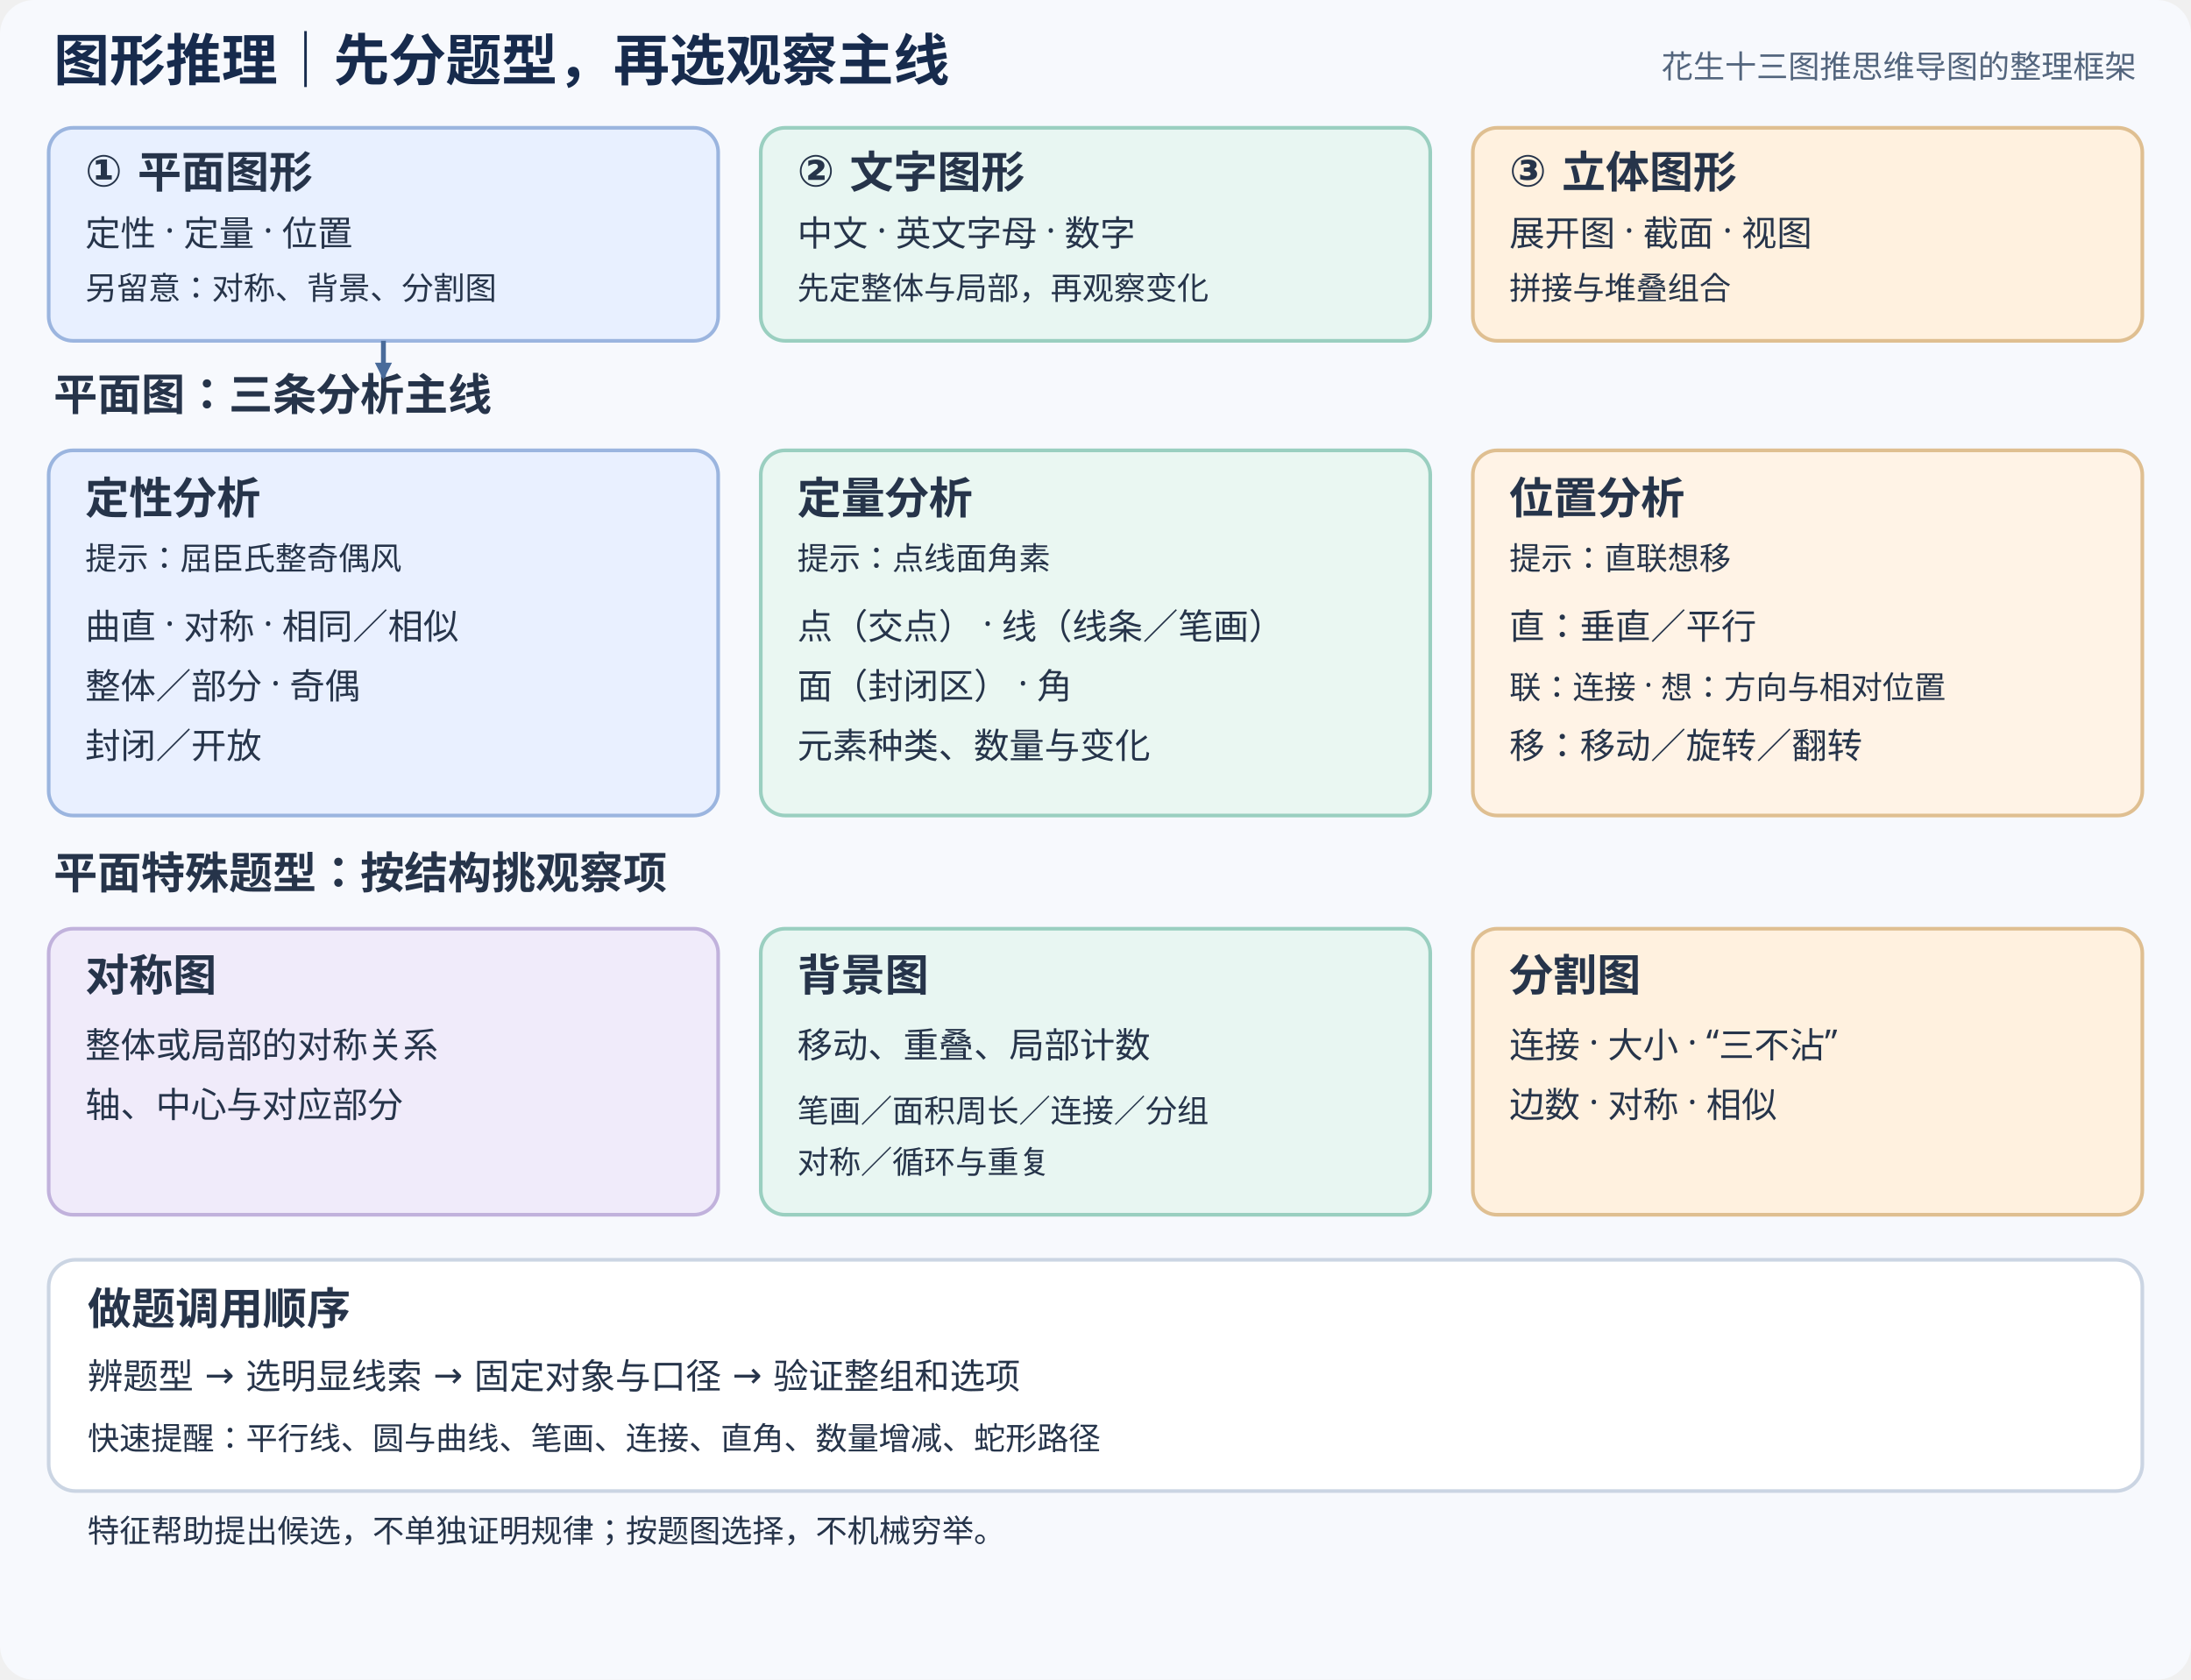
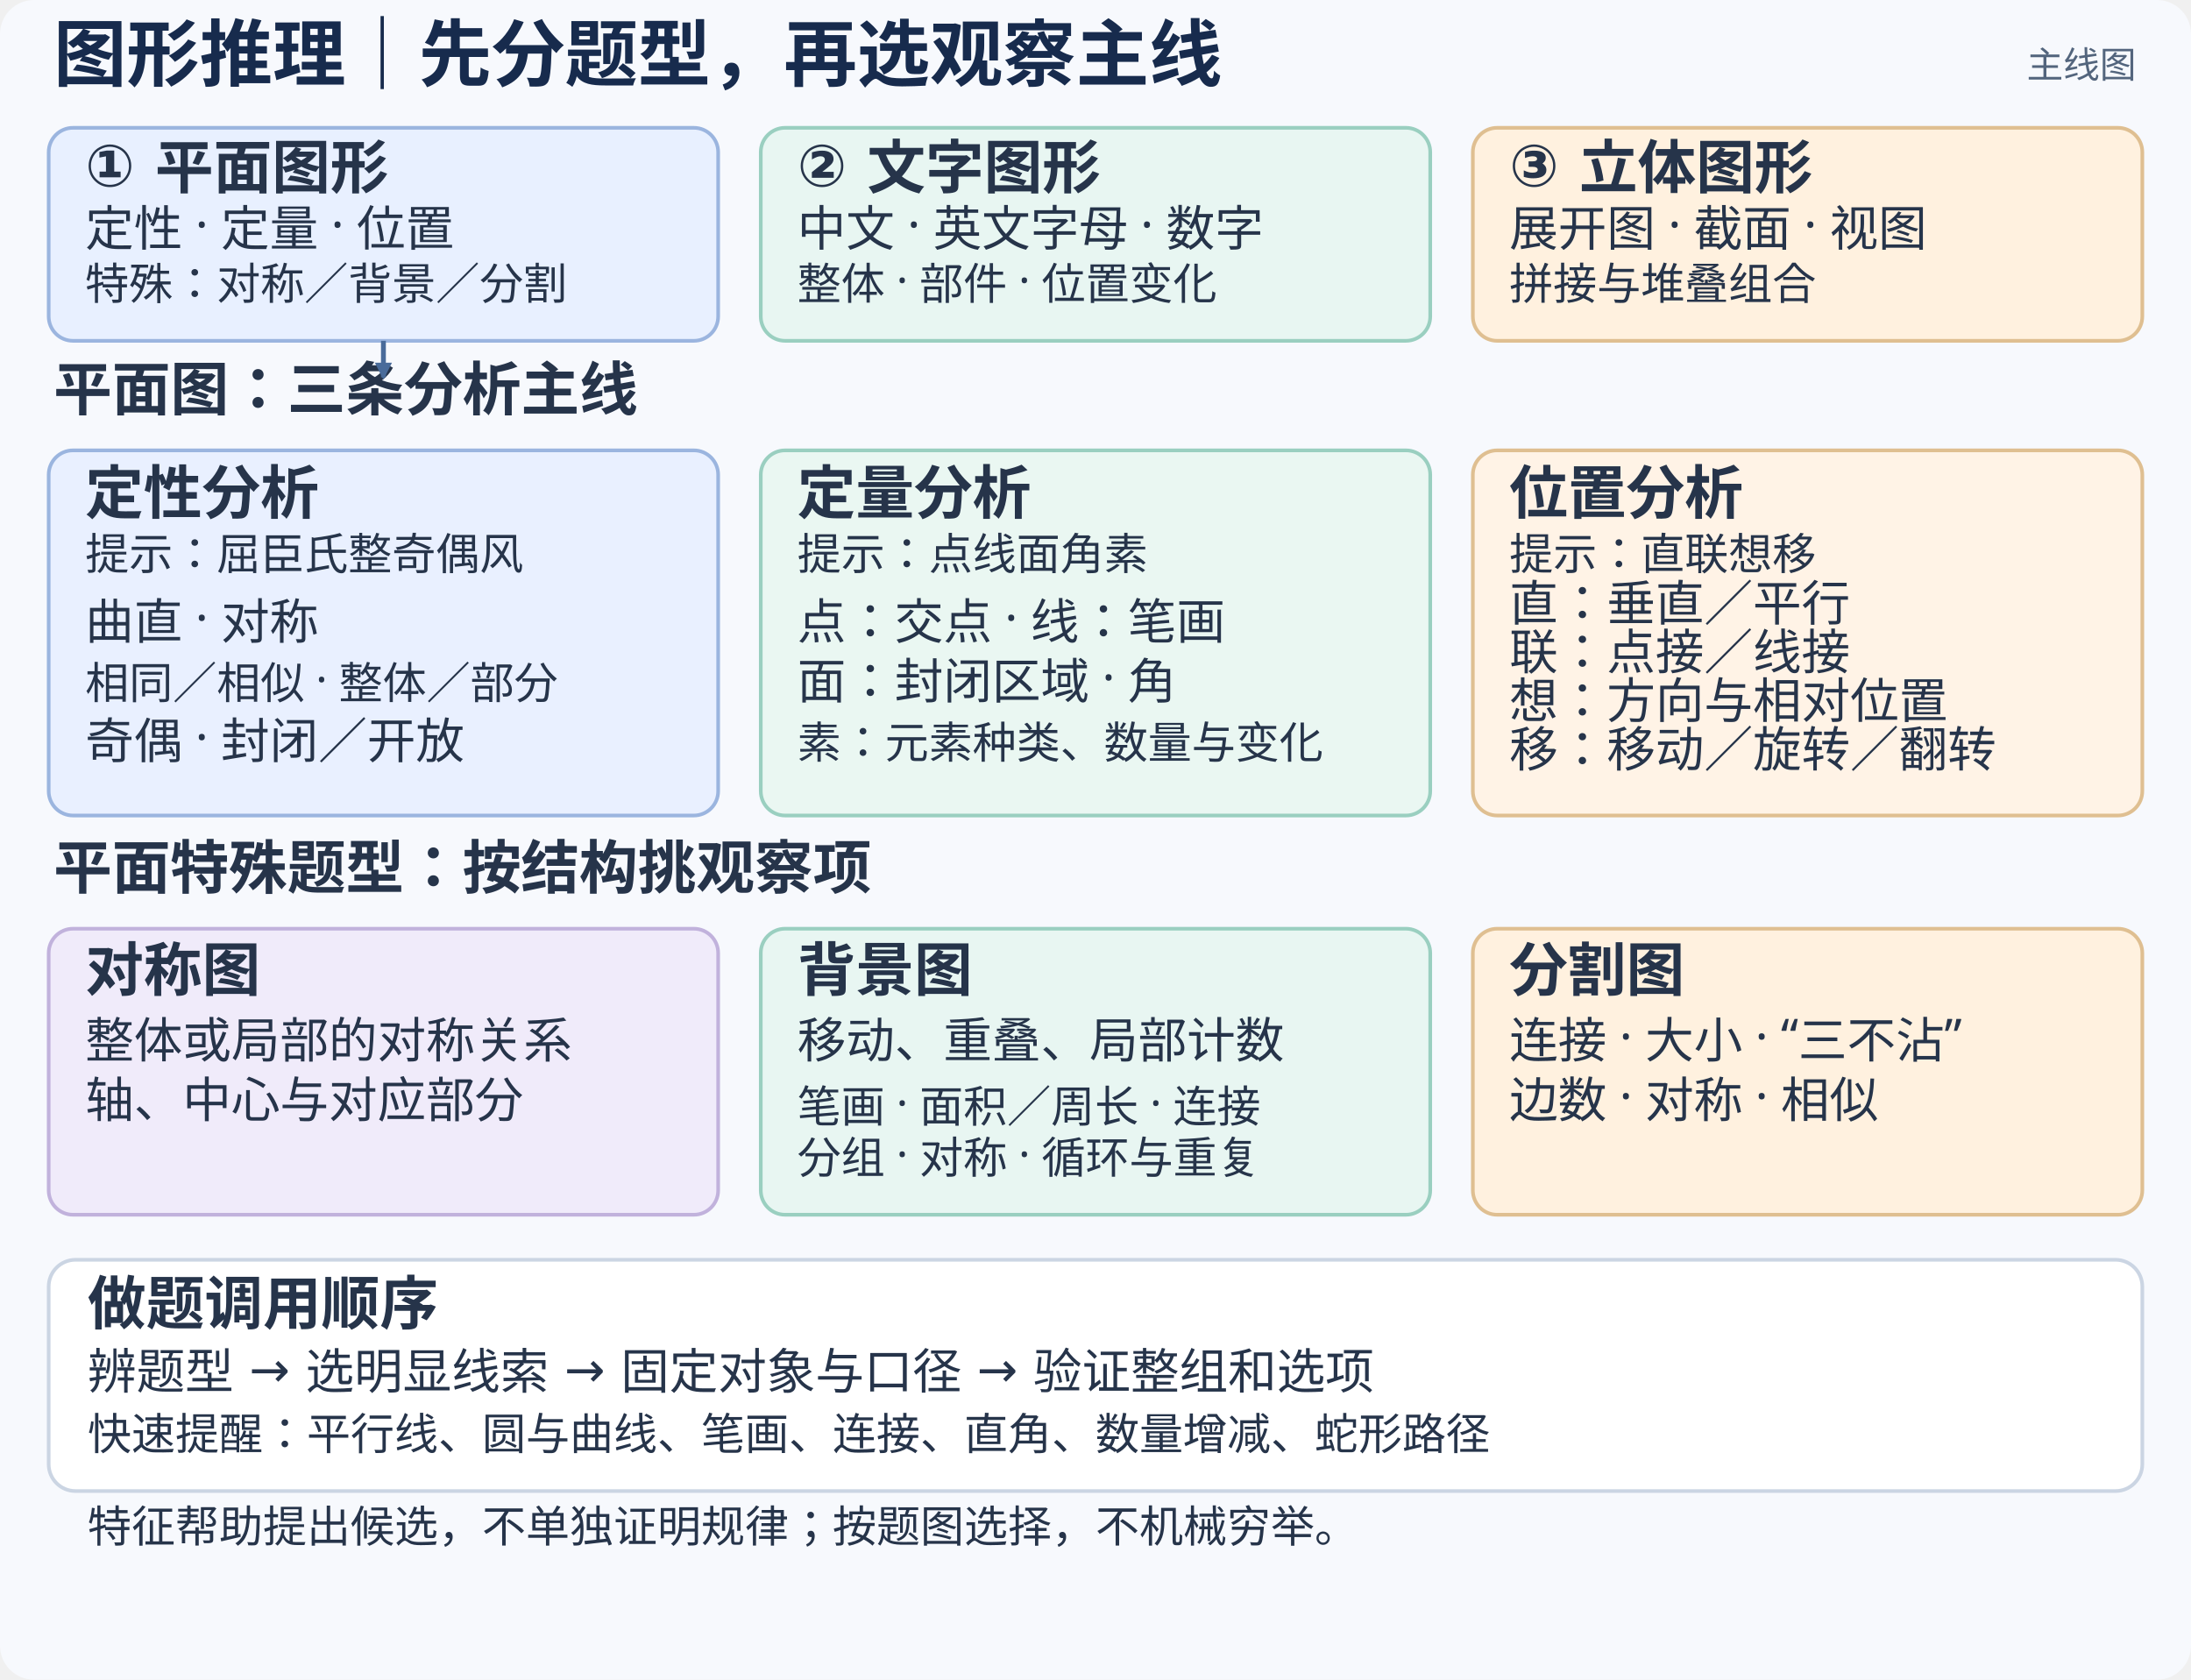
<svg xmlns="http://www.w3.org/2000/svg" viewBox="0 0 1800 1380" role="img" aria-labelledby="title desc">
  <defs>
    <marker id="arrow" markerWidth="14" markerHeight="14" refX="12" refY="7" orient="auto" markerUnits="userSpaceOnUse">
      <path d="M0 0 L14 7 L0 14 Z" fill="#496b9a" />
    </marker>
    <style>
      text { font-family: "Microsoft YaHei", "PingFang SC", sans-serif; fill: #26344a; }
-       .title { font-size: 46px; font-weight: 700; fill: #172b4d; }
-       .sub { font-size: 26px; fill: #53657d; }
-       .head { font-size: 36px; font-weight: 700; }
-       .body { font-size: 29px; }
-       .small { font-size: 26px; }
+       .title { font-size: 60px; font-weight: 700; fill: #172b4d; }
+       .sub { font-size: 30px; fill: #53657d; }
+       .head { font-size: 48px; font-weight: 700; }
+       .body { font-size: 40px; }
+       .small { font-size: 36px; }
    </style>
  </defs>
  <rect width="1800" height="1380" rx="28" fill="#f7f9fd" />
  <text class="title" x="44" y="66">图形推理｜先分题型，再选观察主线</text>
-   <text class="sub" x="1755" y="64" text-anchor="end">花生十三图推思维导图的整理框架</text>
+   <text class="sub" x="1755" y="64" text-anchor="end">主线图</text>
  <g>
    <rect x="40" y="105" width="550" height="175" rx="20" fill="#e8f0ff" stroke="#9bb5df" stroke-width="3" />
    <text class="head" x="70" y="153" fill="#234b82">① 平面图形</text>
    <text class="body" x="70" y="202">定性 · 定量 · 位置</text>
-     <text class="small" x="70" y="246">另留意：对称、背景、分割图</text>
+     <text class="small" x="70" y="246">特殊：对称／背景／分割</text>
    <rect x="625" y="105" width="550" height="175" rx="20" fill="#e8f6f2" stroke="#9acfc0" stroke-width="3" />
    <text class="head" x="655" y="153" fill="#176659">② 文字图形</text>
    <text class="body" x="655" y="202">中文 · 英文字母 · 数字</text>
-     <text class="small" x="655" y="246">先定整体与局部，再观察变化</text>
+     <text class="small" x="655" y="246">整体 · 部件 · 位置变化</text>
    <rect x="1210" y="105" width="550" height="175" rx="20" fill="#fff1df" stroke="#dfbf91" stroke-width="3" />
    <text class="head" x="1240" y="153" fill="#78511c">③ 立体图形</text>
    <text class="body" x="1240" y="202">展开图 · 截面 · 视图</text>
    <text class="small" x="1240" y="246">拼接与堆叠组合</text>
  </g>
  <text class="head" x="44" y="337" fill="#254b78">平面图：三条分析主线</text>
  <g>
    <rect x="40" y="370" width="550" height="300" rx="20" fill="#e9f0ff" stroke="#9bb5df" stroke-width="3" />
    <text class="head" x="70" y="422" fill="#234b82">定性分析</text>
    <text class="small" x="70" y="468">提示：屈臣氏整奇偶风</text>
-     <text class="body" x="70" y="525">曲直 · 对称 · 相同／相似</text>
-     <text class="body" x="70" y="574">整体／部分 · 奇偶</text>
-     <text class="body" x="70" y="623">封闭／开放</text>
+     <text class="body" x="70" y="525">曲直 · 对称</text>
+     <text class="small" x="70" y="574">相同／相似 · 整体／部分</text>
+     <text class="body" x="70" y="623">奇偶 · 封闭／开放</text>
    <rect x="625" y="370" width="550" height="300" rx="20" fill="#eaf7f2" stroke="#9acfc0" stroke-width="3" />
    <text class="head" x="655" y="422" fill="#176659">定量分析</text>
    <text class="small" x="655" y="468">提示：点线面角素</text>
-     <text class="body" x="655" y="525">点（交点） · 线（线条／笔画）</text>
-     <text class="body" x="655" y="574">面（封闭区） · 角</text>
-     <text class="body" x="655" y="623">元素种类、数量与变化</text>
+     <text class="body" x="655" y="525">点：交点 · 线：笔画</text>
+     <text class="body" x="655" y="574">面：封闭区域 · 角</text>
+     <text class="small" x="655" y="623">素：元素种类、数量与变化</text>
    <rect x="1210" y="370" width="550" height="300" rx="20" fill="#fff3e6" stroke="#dfbf91" stroke-width="3" />
    <text class="head" x="1240" y="422" fill="#78511c">位置分析</text>
    <text class="small" x="1240" y="468">提示：直联想移</text>
-     <text class="body" x="1240" y="525">直：垂直／平行</text>
-     <text class="small" x="1240" y="574">联：连接 · 想：方向与相对位置</text>
-     <text class="body" x="1240" y="623">移：移动／旋转／翻转</text>
+     <text class="body" x="1240" y="510">直：垂直／平行</text>
+     <text class="body" x="1240" y="550">联：点接／线接</text>
+     <text class="body" x="1240" y="590">想：方向与相对位置</text>
+     <text class="body" x="1240" y="630">移：移动／旋转／翻转</text>
  </g>
  <text class="head" x="44" y="730" fill="#254b78">平面特殊题型：按结构挑观察项</text>
  <g>
    <rect x="40" y="763" width="550" height="235" rx="20" fill="#f0ebfa" stroke="#c1b2dc" stroke-width="3" />
    <text class="head" x="70" y="814" fill="#5e4487">对称图</text>
    <text class="body" x="70" y="869">整体或局部的对称关系</text>
    <text class="body" x="70" y="918">轴、中心与对应部分</text>
    <rect x="625" y="763" width="550" height="235" rx="20" fill="#e8f6f2" stroke="#9acfc0" stroke-width="3" />
    <text class="head" x="655" y="814" fill="#176659">背景图</text>
    <text class="body" x="655" y="869">移动、重叠、局部计数</text>
-     <text class="small" x="655" y="922">笔画／面积周长／连接／分组</text>
-     <text class="small" x="655" y="964">对称／循环与重复</text>
+     <text class="small" x="655" y="922">笔画 · 面积／周长 · 连接</text>
+     <text class="small" x="655" y="964">分组 · 对称 · 循环与重复</text>
    <rect x="1210" y="763" width="550" height="235" rx="20" fill="#fff1df" stroke="#dfbf91" stroke-width="3" />
    <text class="head" x="1240" y="814" fill="#78511c">分割图</text>
    <text class="body" x="1240" y="869">连接 · 大小 · “三不沾”</text>
    <text class="body" x="1240" y="918">边数 · 对称 · 相似</text>
  </g>
  <rect x="40" y="1035" width="1720" height="190" rx="22" fill="#ffffff" stroke="#cbd5e3" stroke-width="3" />
  <text class="head" x="72" y="1088" fill="#284d7d">做题调用顺序</text>
  <text class="body" x="72" y="1141">辨题型 → 选明显线索 → 固定对象与口径 → 验证整组和选项</text>
  <text class="small" x="72" y="1191">快速提醒：平行线、圆与曲线、笔画、连接、直角、数量增减、蛇形路径</text>
  <text class="small" x="72" y="1267" fill="#8a4b26">特征帮助提出候选，不单独证明规律；按题图选择，不机械穷举。</text>
  <path d="M315 280 V310" fill="none" stroke="#496b9a" stroke-width="4" marker-end="url(#arrow)" />
</svg>
